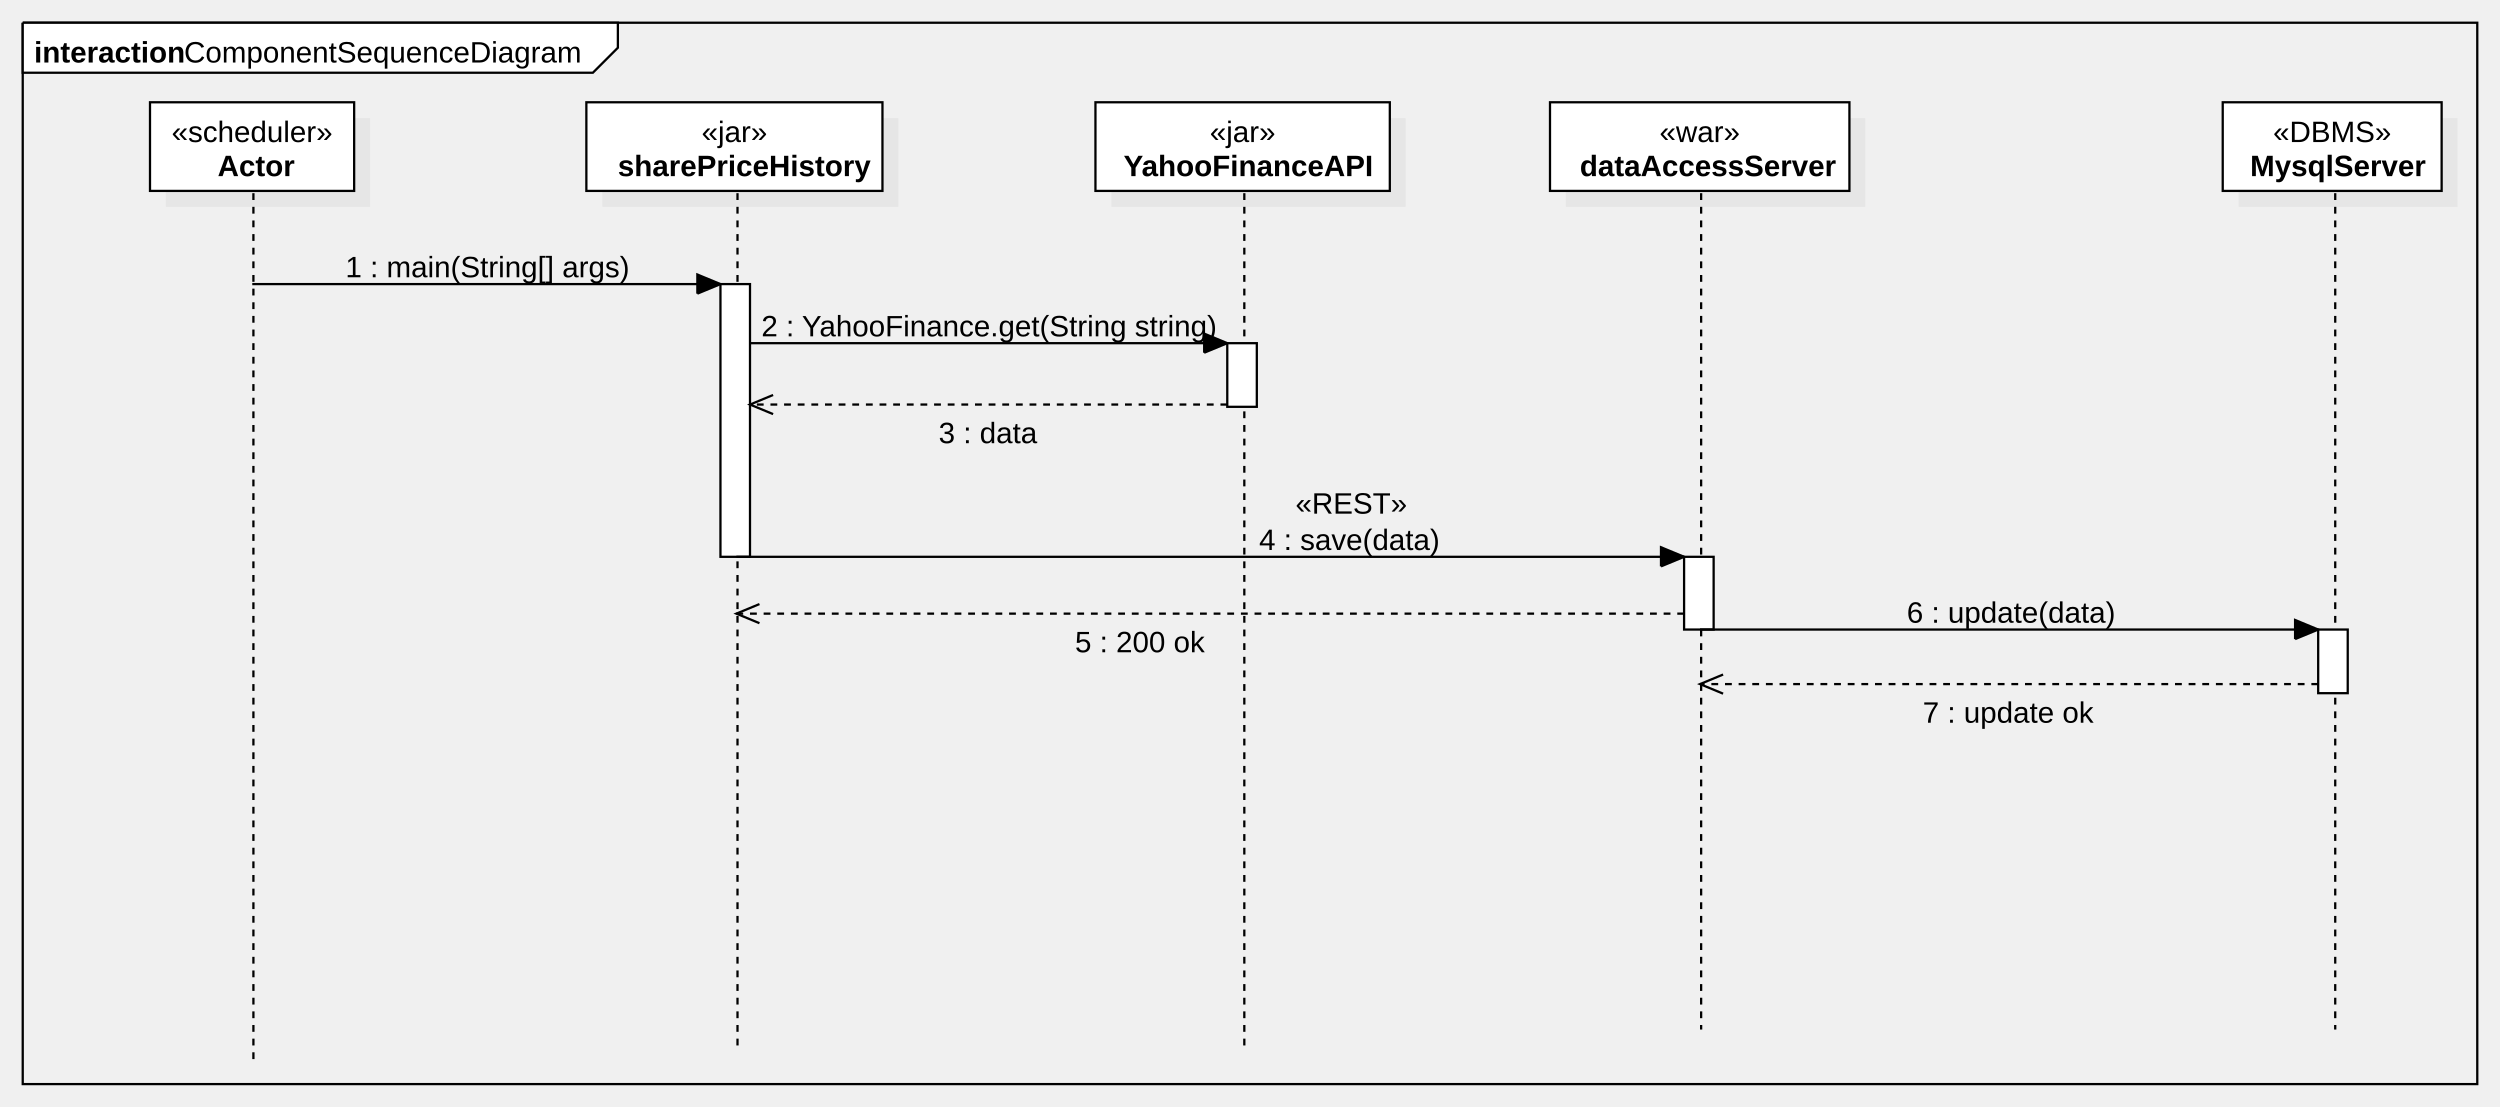
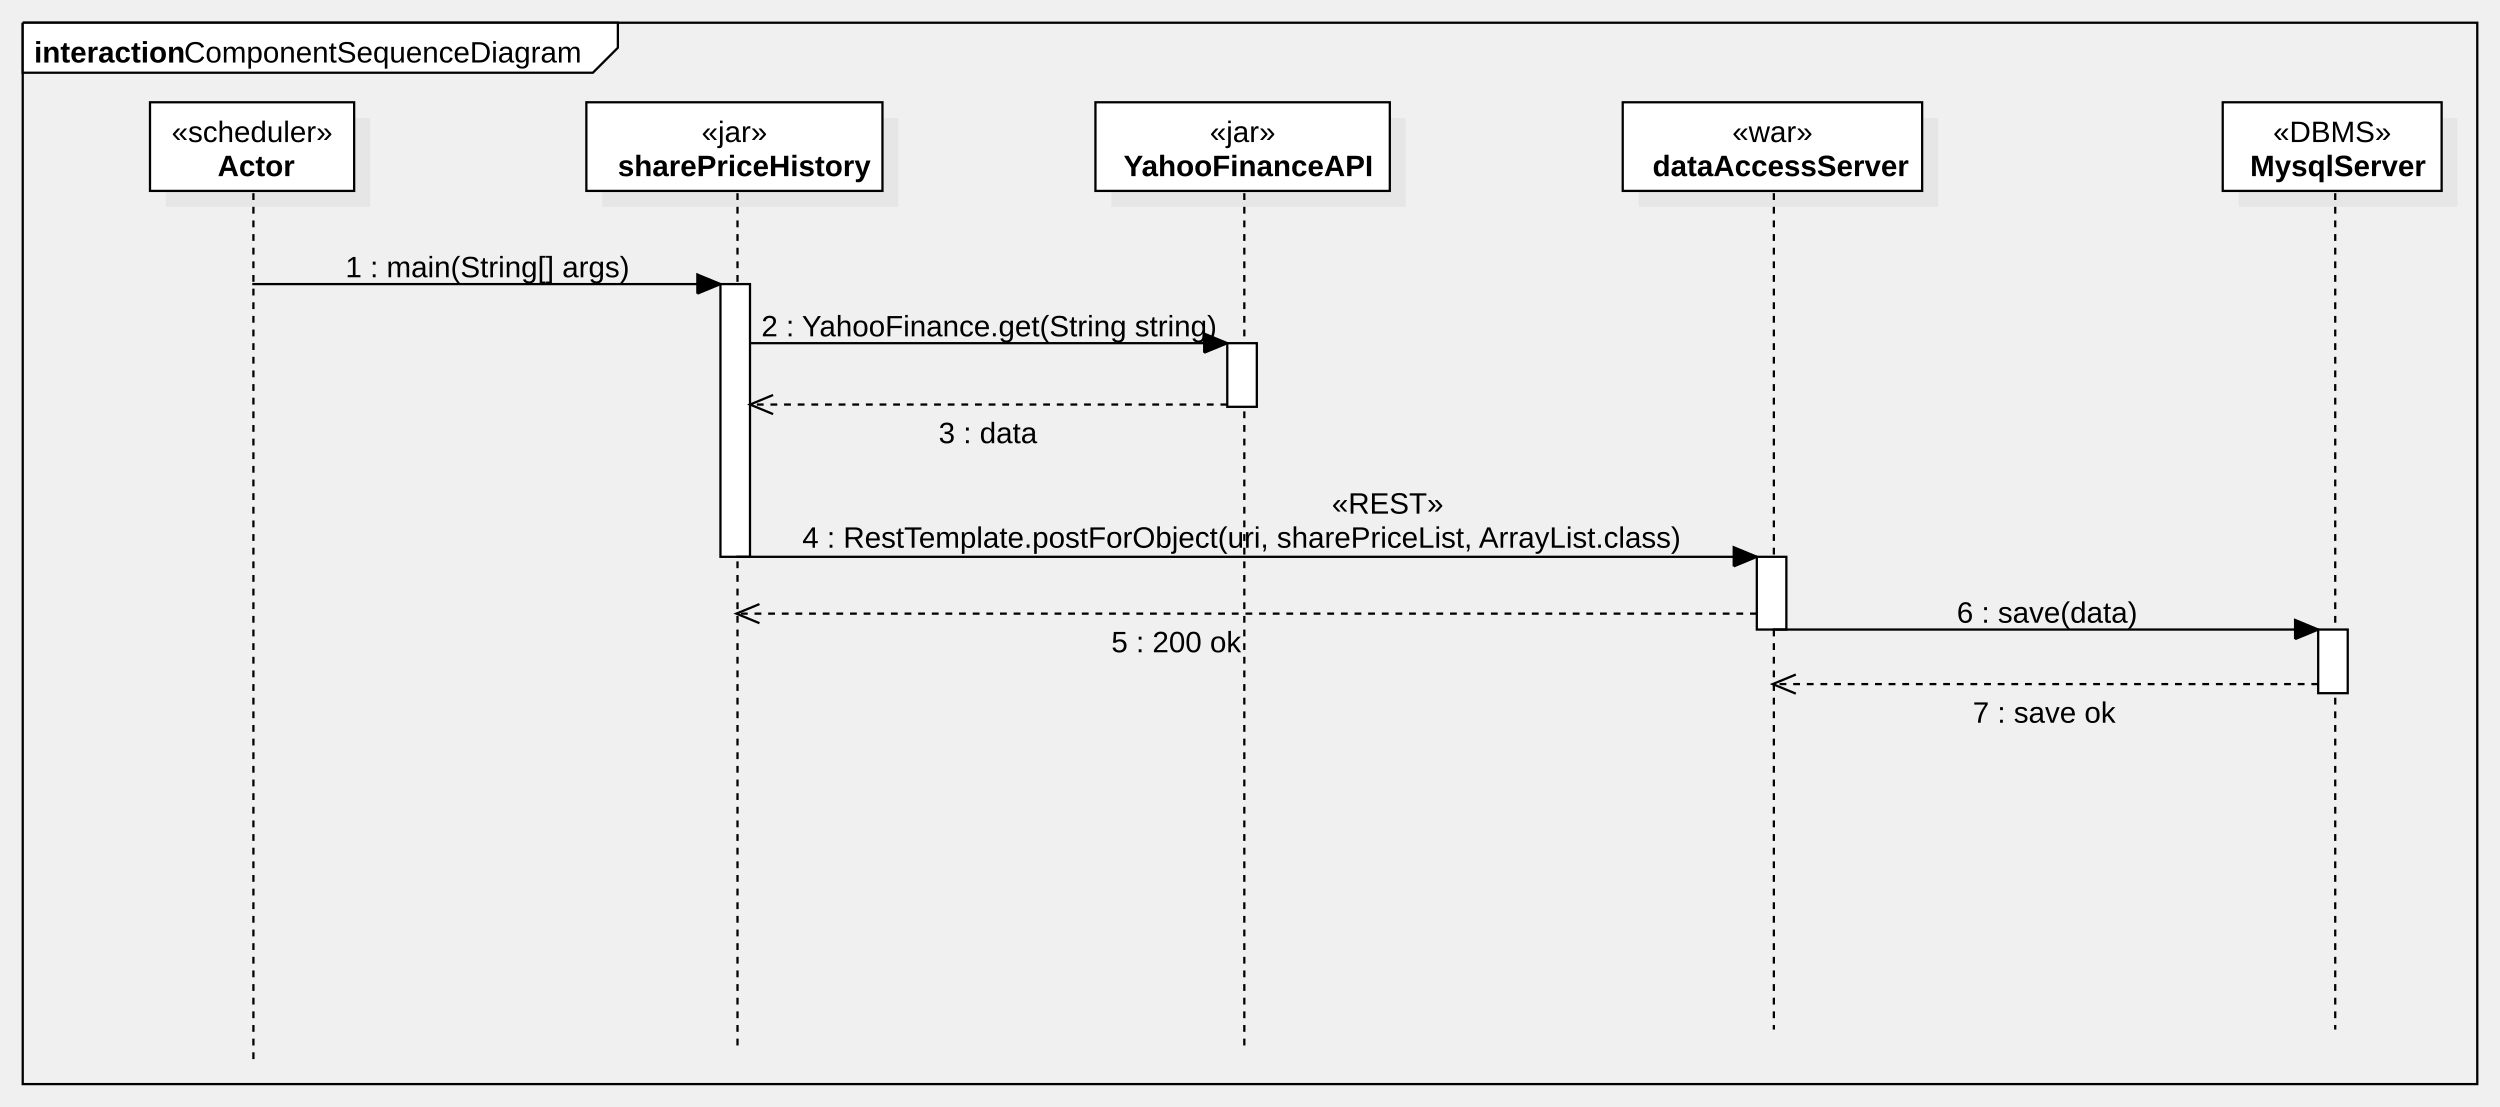
<svg xmlns="http://www.w3.org/2000/svg" version="1.1" width="1100" height="487">
  <defs />
  <g>
    <g transform="translate(10,5) scale(1,1)">
      <path fill="none" stroke="#000000" d="M 0 5 L 1080 5 L 1080 472 L 0 472 L 0 5" stroke-miterlimit="10" />
    </g>
    <g transform="translate(10,5) scale(1,1)">
      <path fill="#ffffff" stroke="none" d="M 0 5 L 0 27 L 250.863 27 L 261.863 16 L 261.863 5 L 0 5" />
    </g>
    <g transform="translate(10,5) scale(1,1)">
      <path fill="none" stroke="#000000" d="M 0 5 L 0 27 L 250.863 27 L 261.863 16 L 261.863 5 L 0 5 L 0 5" stroke-miterlimit="10" />
    </g>
    <g transform="translate(10,5) scale(1,1)">
      <g>
        <path fill="none" stroke="none" />
        <text fill="#000000" stroke="none" font-family="Arial" font-size="13px" font-style="normal" font-weight="normal" text-decoration="none" x="70.979" y="22.5">ComponentSequenceDiagram</text>
      </g>
    </g>
    <g transform="translate(10,5) scale(1,1)">
      <g>
        <path fill="none" stroke="none" />
        <text fill="#000000" stroke="none" font-family="Arial" font-size="13px" font-style="normal" font-weight="bold" text-decoration="none" x="5" y="22.5">interaction</text>
      </g>
    </g>
    <g transform="translate(10,5) scale(1,1)">
      <rect fill="#C0C0C0" stroke="none" x="63" y="47" width="89.827" height="39" opacity="0.2" />
    </g>
    <g transform="translate(10,5) scale(1,1)">
      <rect fill="#ffffff" stroke="none" x="56" y="40" width="89.827" height="39" />
    </g>
    <g transform="translate(10,5) scale(1,1)">
      <path fill="none" stroke="#000000" d="M 56 40 L 145.827 40 L 145.827 79 L 56 79 L 56 40 Z Z" stroke-miterlimit="10" />
    </g>
    <g transform="translate(10,5) scale(1,1)">
      <g>
        <path fill="none" stroke="none" />
        <text fill="#000000" stroke="none" font-family="Arial" font-size="13px" font-style="normal" font-weight="normal" text-decoration="none" x="65.5" y="57.5">«scheduler»</text>
      </g>
    </g>
    <g transform="translate(10,5) scale(1,1)">
      <g>
        <path fill="none" stroke="none" />
        <text fill="#000000" stroke="none" font-family="Arial" font-size="13px" font-style="normal" font-weight="bold" text-decoration="none" x="85.743" y="72.5">Actor</text>
      </g>
    </g>
    <g transform="translate(10,5) scale(1,1)">
      <path fill="none" stroke="#000000" d="M 101.5 80 L 101.5 464" stroke-miterlimit="10" stroke-dasharray="3" />
    </g>
    <g transform="translate(10,5) scale(1,1)">
      <rect fill="#C0C0C0" stroke="none" x="255" y="47" width="130.281" height="39" opacity="0.2" />
    </g>
    <g transform="translate(10,5) scale(1,1)">
      <rect fill="#ffffff" stroke="none" x="248" y="40" width="130.281" height="39" />
    </g>
    <g transform="translate(10,5) scale(1,1)">
      <path fill="none" stroke="#000000" d="M 248 40 L 378.281 40 L 378.281 79 L 248 79 L 248 40 Z Z" stroke-miterlimit="10" />
    </g>
    <g transform="translate(10,5) scale(1,1)">
      <g>
        <path fill="none" stroke="none" />
        <text fill="#000000" stroke="none" font-family="Arial" font-size="13px" font-style="normal" font-weight="normal" text-decoration="none" x="298.687" y="57.5">«jar»</text>
      </g>
    </g>
    <g transform="translate(10,5) scale(1,1)">
      <g>
        <path fill="none" stroke="none" />
        <text fill="#000000" stroke="none" font-family="Arial" font-size="13px" font-style="normal" font-weight="bold" text-decoration="none" x="261.848" y="72.5">sharePriceHistory</text>
      </g>
    </g>
    <g transform="translate(10,5) scale(1,1)">
      <path fill="none" stroke="#000000" d="M 314.5 80 L 314.5 456" stroke-miterlimit="10" stroke-dasharray="3" />
    </g>
    <g transform="translate(10,5) scale(1,1)">
-       <rect fill="#C0C0C0" stroke="none" x="679" y="47" width="131.747" height="39" opacity="0.2" />
-     </g>
-     <g transform="translate(10,5) scale(1,1)">
-       <rect fill="#ffffff" stroke="none" x="672" y="40" width="131.747" height="39" />
-     </g>
-     <g transform="translate(10,5) scale(1,1)">
-       <path fill="none" stroke="#000000" d="M 672 40 L 803.747 40 L 803.747 79 L 672 79 L 672 40 Z Z" stroke-miterlimit="10" />
-     </g>
-     <g transform="translate(10,5) scale(1,1)">
-       <g>
-         <path fill="none" stroke="none" />
-         <text fill="#000000" stroke="none" font-family="Arial" font-size="13px" font-style="normal" font-weight="normal" text-decoration="none" x="720.17" y="57.5">«war»</text>
-       </g>
-     </g>
-     <g transform="translate(10,5) scale(1,1)">
-       <g>
-         <path fill="none" stroke="none" />
-         <text fill="#000000" stroke="none" font-family="Arial" font-size="13px" font-style="normal" font-weight="bold" text-decoration="none" x="685.128" y="72.5">dataAccessServer</text>
-       </g>
-     </g>
-     <g transform="translate(10,5) scale(1,1)">
-       <path fill="none" stroke="#000000" d="M 738.5 80 L 738.5 448" stroke-miterlimit="10" stroke-dasharray="3" />
+       <rect fill="#C0C0C0" stroke="none" x="711" y="47" width="131.747" height="39" opacity="0.2" />
+     </g>
+     <g transform="translate(10,5) scale(1,1)">
+       <rect fill="#ffffff" stroke="none" x="704" y="40" width="131.747" height="39" />
+     </g>
+     <g transform="translate(10,5) scale(1,1)">
+       <path fill="none" stroke="#000000" d="M 704 40 L 835.747 40 L 835.747 79 L 704 79 L 704 40 Z Z" stroke-miterlimit="10" />
+     </g>
+     <g transform="translate(10,5) scale(1,1)">
+       <g>
+         <path fill="none" stroke="none" />
+         <text fill="#000000" stroke="none" font-family="Arial" font-size="13px" font-style="normal" font-weight="normal" text-decoration="none" x="752.17" y="57.5">«war»</text>
+       </g>
+     </g>
+     <g transform="translate(10,5) scale(1,1)">
+       <g>
+         <path fill="none" stroke="none" />
+         <text fill="#000000" stroke="none" font-family="Arial" font-size="13px" font-style="normal" font-weight="bold" text-decoration="none" x="717.128" y="72.5">dataAccessServer</text>
+       </g>
+     </g>
+     <g transform="translate(10,5) scale(1,1)">
+       <path fill="none" stroke="#000000" d="M 770.5 80 L 770.5 448" stroke-miterlimit="10" stroke-dasharray="3" />
    </g>
    <g transform="translate(10,5) scale(1,1)">
      <rect fill="#C0C0C0" stroke="none" x="975" y="47" width="96.321" height="39" opacity="0.2" />
    </g>
    <g transform="translate(10,5) scale(1,1)">
      <rect fill="#ffffff" stroke="none" x="968" y="40" width="96.321" height="39" />
    </g>
    <g transform="translate(10,5) scale(1,1)">
      <path fill="none" stroke="#000000" d="M 968 40 L 1064.321 40 L 1064.321 79 L 968 79 L 968 40 Z Z" stroke-miterlimit="10" />
    </g>
    <g transform="translate(10,5) scale(1,1)">
      <g>
        <path fill="none" stroke="none" />
        <text fill="#000000" stroke="none" font-family="Arial" font-size="13px" font-style="normal" font-weight="normal" text-decoration="none" x="990.151" y="57.5">«DBMS»</text>
      </g>
    </g>
    <g transform="translate(10,5) scale(1,1)">
      <g>
        <path fill="none" stroke="none" />
        <text fill="#000000" stroke="none" font-family="Arial" font-size="13px" font-style="normal" font-weight="bold" text-decoration="none" x="980.042" y="72.5">MysqlServer</text>
      </g>
    </g>
    <g transform="translate(10,5) scale(1,1)">
      <path fill="none" stroke="#000000" d="M 1017.5 80 L 1017.5 448" stroke-miterlimit="10" stroke-dasharray="3" />
    </g>
    <g transform="translate(10,5) scale(1,1)">
      <rect fill="#C0C0C0" stroke="none" x="479" y="47" width="129.519" height="39" opacity="0.2" />
    </g>
    <g transform="translate(10,5) scale(1,1)">
      <rect fill="#ffffff" stroke="none" x="472" y="40" width="129.519" height="39" />
    </g>
    <g transform="translate(10,5) scale(1,1)">
      <path fill="none" stroke="#000000" d="M 472 40 L 601.519 40 L 601.519 79 L 472 79 L 472 40 Z Z" stroke-miterlimit="10" />
    </g>
    <g transform="translate(10,5) scale(1,1)">
      <g>
        <path fill="none" stroke="none" />
        <text fill="#000000" stroke="none" font-family="Arial" font-size="13px" font-style="normal" font-weight="normal" text-decoration="none" x="522.306" y="57.5">«jar»</text>
      </g>
    </g>
    <g transform="translate(10,5) scale(1,1)">
      <g>
        <path fill="none" stroke="none" />
        <text fill="#000000" stroke="none" font-family="Arial" font-size="13px" font-style="normal" font-weight="bold" text-decoration="none" x="484.363" y="72.5">YahooFinanceAPI</text>
      </g>
    </g>
    <g transform="translate(10,5) scale(1,1)">
      <path fill="none" stroke="#000000" d="M 537.5 80 L 537.5 456" stroke-miterlimit="10" stroke-dasharray="3" />
    </g>
    <g transform="translate(10,5) scale(1,1)">
      <path fill="none" stroke="#000000" d="M 101 120 L 307 120" stroke-miterlimit="10" />
    </g>
    <g transform="translate(10,5) scale(1,1)">
      <path fill="#000000" stroke="none" d="M 296.837 124.21 L 307 120 L 296.837 115.79" />
    </g>
    <g transform="translate(10,5) scale(1,1)">
      <path fill="none" stroke="#000000" d="M 296.837 124.21 L 307 120 L 296.837 115.79 L 296.837 124.21" stroke-miterlimit="10" />
    </g>
    <g transform="translate(10,5) scale(1,1)">
      <g>
        <path fill="none" stroke="none" />
        <text fill="#000000" stroke="none" font-family="Arial" font-size="13px" font-style="normal" font-weight="normal" text-decoration="none" x="142" y="117">1 : main(String[] args)</text>
      </g>
    </g>
    <g transform="translate(10,5) scale(1,1)">
      <rect fill="#ffffff" stroke="none" x="307" y="120" width="13" height="120" />
    </g>
    <g transform="translate(10,5) scale(1,1)">
      <path fill="none" stroke="#000000" d="M 307 120 L 320 120 L 320 240 L 307 240 L 307 120 Z Z" stroke-miterlimit="10" />
    </g>
    <g transform="translate(10,5) scale(1,1)">
      <path fill="none" stroke="#000000" d="M 320 146 L 530 146" stroke-miterlimit="10" />
    </g>
    <g transform="translate(10,5) scale(1,1)">
      <path fill="#000000" stroke="none" d="M 519.837 150.21 L 530 146 L 519.837 141.79" />
    </g>
    <g transform="translate(10,5) scale(1,1)">
      <path fill="none" stroke="#000000" d="M 519.837 150.21 L 530 146 L 519.837 141.79 L 519.837 150.21" stroke-miterlimit="10" />
    </g>
    <g transform="translate(10,5) scale(1,1)">
      <g>
        <path fill="none" stroke="none" />
        <text fill="#000000" stroke="none" font-family="Arial" font-size="13px" font-style="normal" font-weight="normal" text-decoration="none" x="325" y="143">2 : YahooFinance.get(String string)</text>
      </g>
    </g>
    <g transform="translate(10,5) scale(1,1)">
      <rect fill="#ffffff" stroke="none" x="530" y="146" width="13" height="28" />
    </g>
    <g transform="translate(10,5) scale(1,1)">
      <path fill="none" stroke="#000000" d="M 530 146 L 543 146 L 543 174 L 530 174 L 530 146 Z Z" stroke-miterlimit="10" />
    </g>
    <g transform="translate(10,5) scale(1,1)">
      <path fill="none" stroke="#000000" d="M 530 173 L 320 173" stroke-miterlimit="10" stroke-dasharray="3" />
    </g>
    <g transform="translate(10,5) scale(1,1)">
      <path fill="none" stroke="#000000" d="M 330.163 168.79 L 320 173 L 330.163 177.21" stroke-miterlimit="10" />
    </g>
    <g transform="translate(10,5) scale(1,1)">
      <g>
        <path fill="none" stroke="none" />
        <text fill="#000000" stroke="none" font-family="Arial" font-size="13px" font-style="normal" font-weight="normal" text-decoration="none" x="403" y="190">3 : data</text>
      </g>
    </g>
    <g transform="translate(10,5) scale(1,1)">
-       <path fill="none" stroke="#000000" d="M 314 240 L 731 240" stroke-miterlimit="10" />
-     </g>
-     <g transform="translate(10,5) scale(1,1)">
-       <path fill="#000000" stroke="none" d="M 720.837 244.21 L 731 240 L 720.837 235.79" />
-     </g>
-     <g transform="translate(10,5) scale(1,1)">
-       <path fill="none" stroke="#000000" d="M 720.837 244.21 L 731 240 L 720.837 235.79 L 720.837 244.21" stroke-miterlimit="10" />
-     </g>
-     <g transform="translate(10,5) scale(1,1)">
-       <g>
-         <path fill="none" stroke="none" />
-         <text fill="#000000" stroke="none" font-family="Arial" font-size="13px" font-style="normal" font-weight="normal" text-decoration="none" x="544" y="237">4 : save(data)</text>
-       </g>
-     </g>
-     <g transform="translate(10,5) scale(1,1)">
-       <g>
-         <path fill="none" stroke="none" />
-         <text fill="#000000" stroke="none" font-family="Arial" font-size="13px" font-style="normal" font-weight="normal" text-decoration="none" x="560" y="221">«REST»</text>
-       </g>
-     </g>
-     <g transform="translate(10,5) scale(1,1)">
-       <rect fill="#ffffff" stroke="none" x="731" y="240" width="13" height="32" />
-     </g>
-     <g transform="translate(10,5) scale(1,1)">
-       <path fill="none" stroke="#000000" d="M 731 240 L 744 240 L 744 272 L 731 272 L 731 240 Z Z" stroke-miterlimit="10" />
-     </g>
-     <g transform="translate(10,5) scale(1,1)">
-       <path fill="none" stroke="#000000" d="M 731 265 L 314 265" stroke-miterlimit="10" stroke-dasharray="3" />
+       <path fill="none" stroke="#000000" d="M 314 240 L 763 240" stroke-miterlimit="10" />
+     </g>
+     <g transform="translate(10,5) scale(1,1)">
+       <path fill="#000000" stroke="none" d="M 752.837 244.21 L 763 240 L 752.837 235.79" />
+     </g>
+     <g transform="translate(10,5) scale(1,1)">
+       <path fill="none" stroke="#000000" d="M 752.837 244.21 L 763 240 L 752.837 235.79 L 752.837 244.21" stroke-miterlimit="10" />
+     </g>
+     <g transform="translate(10,5) scale(1,1)">
+       <g>
+         <path fill="none" stroke="none" />
+         <text fill="#000000" stroke="none" font-family="Arial" font-size="13px" font-style="normal" font-weight="normal" text-decoration="none" x="343" y="236">4 : RestTemplate.postForObject(uri, sharePriceList, ArrayList.class)</text>
+       </g>
+     </g>
+     <g transform="translate(10,5) scale(1,1)">
+       <g>
+         <path fill="none" stroke="none" />
+         <text fill="#000000" stroke="none" font-family="Arial" font-size="13px" font-style="normal" font-weight="normal" text-decoration="none" x="576" y="221">«REST»</text>
+       </g>
+     </g>
+     <g transform="translate(10,5) scale(1,1)">
+       <rect fill="#ffffff" stroke="none" x="763" y="240" width="13" height="32" />
+     </g>
+     <g transform="translate(10,5) scale(1,1)">
+       <path fill="none" stroke="#000000" d="M 763 240 L 776 240 L 776 272 L 763 272 L 763 240 Z Z" stroke-miterlimit="10" />
+     </g>
+     <g transform="translate(10,5) scale(1,1)">
+       <path fill="none" stroke="#000000" d="M 763 265 L 314 265" stroke-miterlimit="10" stroke-dasharray="3" />
    </g>
    <g transform="translate(10,5) scale(1,1)">
      <path fill="none" stroke="#000000" d="M 324.163 260.79 L 314 265 L 324.163 269.21" stroke-miterlimit="10" />
    </g>
    <g transform="translate(10,5) scale(1,1)">
      <g>
        <path fill="none" stroke="none" />
-         <text fill="#000000" stroke="none" font-family="Arial" font-size="13px" font-style="normal" font-weight="normal" text-decoration="none" x="463" y="282">5 : 200 ok</text>
-       </g>
-     </g>
-     <g transform="translate(10,5) scale(1,1)">
-       <path fill="none" stroke="#000000" d="M 738 272 L 1010 272" stroke-miterlimit="10" />
+         <text fill="#000000" stroke="none" font-family="Arial" font-size="13px" font-style="normal" font-weight="normal" text-decoration="none" x="479" y="282">5 : 200 ok</text>
+       </g>
+     </g>
+     <g transform="translate(10,5) scale(1,1)">
+       <path fill="none" stroke="#000000" d="M 770 272 L 1010 272" stroke-miterlimit="10" />
    </g>
    <g transform="translate(10,5) scale(1,1)">
      <path fill="#000000" stroke="none" d="M 999.837 276.21 L 1010 272 L 999.837 267.79" />
    </g>
    <g transform="translate(10,5) scale(1,1)">
      <path fill="none" stroke="#000000" d="M 999.837 276.21 L 1010 272 L 999.837 267.79 L 999.837 276.21" stroke-miterlimit="10" />
    </g>
    <g transform="translate(10,5) scale(1,1)">
      <g>
        <path fill="none" stroke="none" />
-         <text fill="#000000" stroke="none" font-family="Arial" font-size="13px" font-style="normal" font-weight="normal" text-decoration="none" x="829" y="269">6 : update(data)</text>
+         <text fill="#000000" stroke="none" font-family="Arial" font-size="13px" font-style="normal" font-weight="normal" text-decoration="none" x="851" y="269">6 : save(data)</text>
      </g>
    </g>
    <g transform="translate(10,5) scale(1,1)">
      <rect fill="#ffffff" stroke="none" x="1010" y="272" width="13" height="28" />
    </g>
    <g transform="translate(10,5) scale(1,1)">
      <path fill="none" stroke="#000000" d="M 1010 272 L 1023 272 L 1023 300 L 1010 300 L 1010 272 Z Z" stroke-miterlimit="10" />
    </g>
    <g transform="translate(10,5) scale(1,1)">
-       <path fill="none" stroke="#000000" d="M 1010 296 L 738 296" stroke-miterlimit="10" stroke-dasharray="3" />
-     </g>
-     <g transform="translate(10,5) scale(1,1)">
-       <path fill="none" stroke="#000000" d="M 748.163 291.79 L 738 296 L 748.163 300.21" stroke-miterlimit="10" />
-     </g>
-     <g transform="translate(10,5) scale(1,1)">
-       <g>
-         <path fill="none" stroke="none" />
-         <text fill="#000000" stroke="none" font-family="Arial" font-size="13px" font-style="normal" font-weight="normal" text-decoration="none" x="836" y="313">7 : update ok</text>
+       <path fill="none" stroke="#000000" d="M 1010 296 L 770 296" stroke-miterlimit="10" stroke-dasharray="3" />
+     </g>
+     <g transform="translate(10,5) scale(1,1)">
+       <path fill="none" stroke="#000000" d="M 780.163 291.79 L 770 296 L 780.163 300.21" stroke-miterlimit="10" />
+     </g>
+     <g transform="translate(10,5) scale(1,1)">
+       <g>
+         <path fill="none" stroke="none" />
+         <text fill="#000000" stroke="none" font-family="Arial" font-size="13px" font-style="normal" font-weight="normal" text-decoration="none" x="858" y="313">7 : save ok</text>
      </g>
    </g>
  </g>
</svg>
